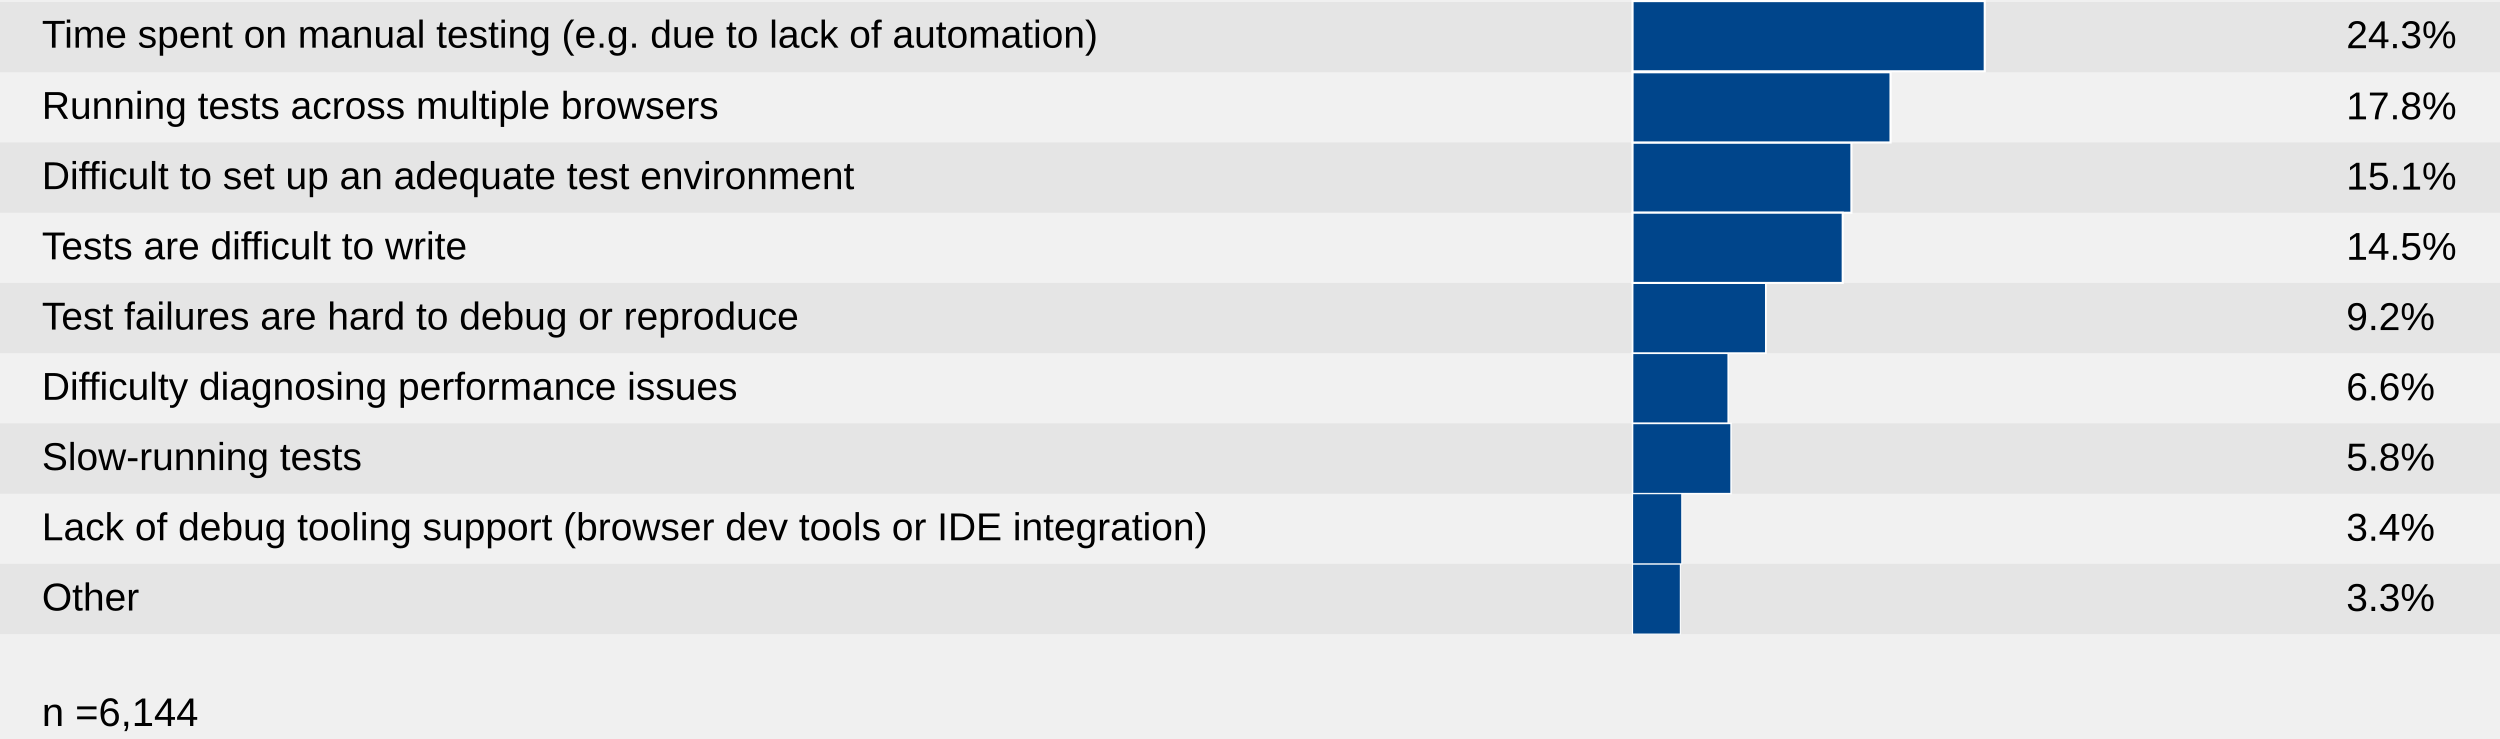
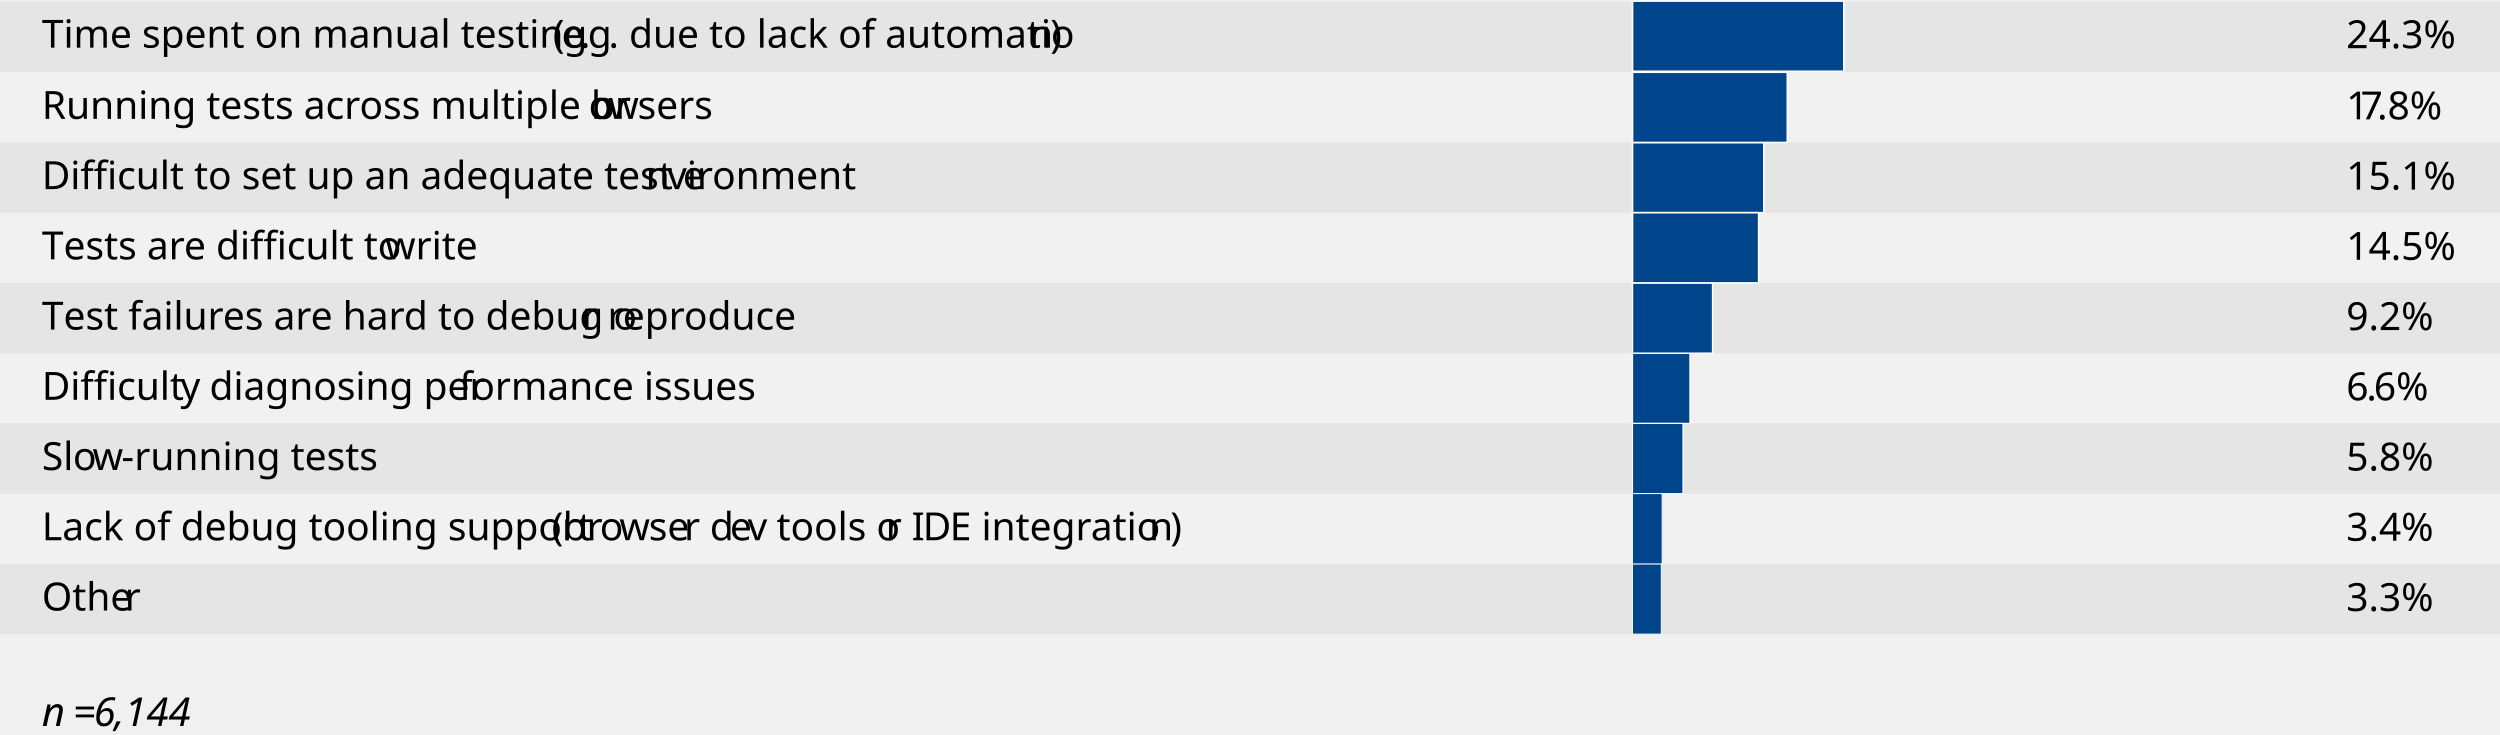
- <svg xmlns="http://www.w3.org/2000/svg" viewBox="0 0 862.4 254.91">
-   <defs>
-     <style>.cls-1,.cls-2{opacity:0.05;}.cls-2{fill:#fff;}.cls-3,.cls-5{font-size:13.42px;}.cls-3,.cls-5,.cls-8{font-family:ArialMT, Arial;}.cls-4{letter-spacing:-0.02em;}.cls-5{letter-spacing:-0.04em;}.cls-6{letter-spacing:0em;}.cls-7{letter-spacing:-0.11em;}.cls-8{font-size:13.77px;}.cls-10,.cls-11,.cls-12,.cls-13,.cls-14,.cls-15,.cls-16,.cls-17,.cls-9{fill:#00458b;stroke:#fff;stroke-miterlimit:10;}.cls-9{stroke-width:0.72px;}.cls-10{stroke-width:0.74px;}.cls-11{stroke-width:0.74px;}.cls-12{stroke-width:0.53px;}.cls-13{stroke-width:0.54px;}.cls-14{stroke-width:0.62px;}.cls-15{stroke-width:0.72px;}.cls-16{stroke-width:0.39px;}.cls-17{stroke-width:0.39px;}</style>
-   </defs>
-   <g id="Layer_2" data-name="Layer 2">
-     <g id="JavaScript">
-       <g id="barTextPercentages">
-         <rect class="cls-1" y="194.51" width="862.4" height="24.23" />
-         <rect class="cls-2" y="170.29" width="862.4" height="24.23" />
-         <rect class="cls-1" y="146.06" width="862.4" height="24.23" />
-         <rect class="cls-2" y="121.83" width="862.4" height="24.23" />
-         <rect class="cls-1" y="97.6" width="862.4" height="24.23" />
-         <rect class="cls-2" y="73.37" width="862.4" height="24.23" />
-         <rect class="cls-1" y="49.15" width="862.4" height="24.23" />
-         <rect class="cls-2" y="24.92" width="862.4" height="24.23" />
-         <rect class="cls-1" y="0.69" width="862.4" height="24.23" />
-         <text class="cls-3" transform="translate(14.45 65.24)">Di<tspan class="cls-4" x="12.67" y="0">f</tspan>
-           <tspan x="16.16" y="0">ficult to set up an adequate test environment</tspan>
-         </text>
-         <text class="cls-3" transform="translate(14.45 41.01)">Running tests across multiple browsers</text>
-         <text class="cls-5" transform="translate(14.45 16.45)">T<tspan class="cls-6" x="7.7" y="0">ime spent on manual testing (e.g. due to lack of automation)</tspan>
-         </text>
-         <text class="cls-3" transform="translate(14.45 137.92)">Di<tspan class="cls-4" x="12.67" y="0">f</tspan>
-           <tspan x="16.16" y="0">ficulty diagnosing performance issues</tspan>
-         </text>
-         <text class="cls-3" transform="translate(14.45 113.69)">
-           <tspan class="cls-7">T</tspan>
-           <tspan x="6.71" y="0">est failures are hard to debug or reproduce</tspan>
-         </text>
-         <text class="cls-3" transform="translate(14.45 89.46)">
-           <tspan class="cls-7">T</tspan>
-           <tspan x="6.71" y="0">ests are di</tspan>
-           <tspan class="cls-4" x="68.61" y="0">f</tspan>
-           <tspan x="72.1" y="0">ficult to write</tspan>
-         </text>
-         <text class="cls-3" transform="translate(14.45 162.15)">Slow-running tests</text>
-         <text class="cls-3" transform="translate(14.45 210.6)">Other</text>
-         <text class="cls-3" transform="translate(14.45 186.37)">Lack of debug tooling support (browser dev tools or IDE integration)</text>
-         <text class="cls-8" transform="translate(14.45 250.44)">n =6,144</text>
-         <rect class="cls-9" x="563.16" y="49.15" width="75.5" height="24.23" />
-         <rect class="cls-10" x="563.16" y="24.92" width="89" height="24.23" />
-         <rect class="cls-11" x="563.16" y="0.37" width="121.5" height="24.23" />
-         <rect class="cls-12" x="563.16" y="121.83" width="33" height="24.23" />
-         <rect class="cls-13" x="563.16" y="146.06" width="34" height="24.23" />
-         <rect class="cls-14" x="563.16" y="97.6" width="46" height="24.23" />
-         <rect class="cls-15" x="563.16" y="73.37" width="72.5" height="24.23" />
-         <rect class="cls-16" x="563.16" y="194.51" width="16.5" height="24.23" />
-         <rect class="cls-17" x="563.16" y="170.29" width="17" height="24.23" />
-         <text class="cls-3" transform="translate(809.37 65.4)">15.1%</text>
-         <text class="cls-3" transform="translate(809.37 16.62)">24.3%</text>
-         <text class="cls-3" transform="translate(809.37 41.17)">17.8%</text>
-         <text class="cls-3" transform="translate(809.37 113.86)">9.2%</text>
-         <text class="cls-3" transform="translate(809.37 138.08)">6.6%</text>
-         <text class="cls-3" transform="translate(809.37 162.31)">5.8%</text>
-         <text class="cls-3" transform="translate(809.37 89.63)">14.5%</text>
-         <text class="cls-3" transform="translate(809.37 210.77)">3.3%</text>
-         <text class="cls-3" transform="translate(809.37 186.54)">3.4%</text>
-       </g>
-     </g>
-   </g>
+ <svg xmlns="http://www.w3.org/2000/svg" width="862.4" height="253.53" viewBox="0 0 862.4 253.53">
+   <rect y="194.51" width="862.4" height="24.23" opacity="0.05" />
+   <rect y="170.29" width="862.4" height="24.23" fill="#fff" opacity="0.05" />
+   <rect y="146.06" width="862.4" height="24.23" opacity="0.05" />
+   <rect y="121.83" width="862.4" height="24.23" fill="#fff" opacity="0.05" />
+   <rect y="97.6" width="862.4" height="24.23" opacity="0.05" />
+   <rect y="73.37" width="862.4" height="24.23" fill="#fff" opacity="0.05" />
+   <rect y="49.15" width="862.4" height="24.23" opacity="0.05" />
+   <rect y="24.92" width="862.4" height="24.23" fill="#fff" opacity="0.05" />
+   <rect y="0.69" width="862.4" height="24.23" opacity="0.05" />
+   <text transform="translate(14.45 65.24)" font-size="13.42" font-family="ZillaSlab-Regular, Zilla Slab">Difficult to set up an adequate test e<tspan x="208.29" y="0" letter-spacing="-0.02em">n</tspan>
+     <tspan x="215.67" y="0">vironment</tspan>
+   </text>
+   <text transform="translate(14.45 41.01)" font-size="13.42" font-family="ZillaSlab-Regular, Zilla Slab">Running tests across multiple br<tspan x="188.61" y="0" letter-spacing="-0.01em">o</tspan>
+     <tspan x="195.36" y="0" letter-spacing="-0.01em">w</tspan>
+     <tspan x="205.49" y="0">sers</tspan>
+   </text>
+   <text transform="translate(14.45 16.45)" font-size="13.42" font-family="ZillaSlab-Regular, Zilla Slab">Time spent on manual testing <tspan x="176.26" y="0" letter-spacing="-0.05em">(</tspan>
+     <tspan x="179.29" y="0">e</tspan>
+     <tspan x="185.6" y="0" letter-spacing="-0.01em">.</tspan>
+     <tspan x="188.32" y="0" letter-spacing="-0.02em">g</tspan>
+     <tspan x="195.46" y="0">. due to lack of automatio</tspan>
+     <tspan x="340.53" y="0" letter-spacing="-0.03em">n</tspan>
+     <tspan x="347.84" y="0">)</tspan>
+   </text>
+   <text transform="translate(14.45 137.92)" font-size="13.42" font-family="ZillaSlab-Regular, Zilla Slab">Difficult<tspan x="47.81" y="0" letter-spacing="-0.02em">y</tspan>
+     <tspan x="54.34" y="0" xml:space="preserve"> diagnosing per</tspan>
+     <tspan x="143.96" y="0" letter-spacing="-0.01em">f</tspan>
+     <tspan x="148.15" y="0" letter-spacing="0em">ormance issues</tspan>
+   </text>
+   <text transform="translate(14.45 113.69)" font-size="13.42" font-family="ZillaSlab-Regular, Zilla Slab">
+     <tspan letter-spacing="-0.06em">T</tspan>
+     <tspan x="7.46" y="0">est failures are hard to debug o</tspan>
+     <tspan x="186.22" y="0" letter-spacing="-0.02em">r</tspan>
+     <tspan x="191.64" y="0" xml:space="preserve"> reproduce</tspan>
+   </text>
+   <text transform="translate(14.45 89.46)" font-size="13.42" font-family="ZillaSlab-Regular, Zilla Slab">
+     <tspan letter-spacing="-0.06em">T</tspan>
+     <tspan x="7.46" y="0">ests are difficult to</tspan>
+     <tspan x="115.64" y="0" letter-spacing="-0.02em"> </tspan>
+     <tspan x="118.37" y="0">write</tspan>
+   </text>
+   <text transform="translate(14.45 162.15)" font-size="13.42" font-family="ZillaSlab-Regular, Zilla Slab">Sl<tspan x="10.72" y="0" letter-spacing="-0.01em">o</tspan>
+     <tspan x="17.47" y="0" letter-spacing="-0.02em">w</tspan>
+     <tspan x="27.47" y="0" letter-spacing="-0.02em">-</tspan>
+     <tspan x="31.88" y="0">running tests</tspan>
+   </text>
+   <text transform="translate(14.45 210.6)" font-size="13.42" font-family="ZillaSlab-Regular, Zilla Slab">Othe<tspan x="28.58" y="0" letter-spacing="-0.02em">r</tspan>
+   </text>
+   <text transform="translate(14.45 186.37)" font-size="13.42" font-family="ZillaSlab-Regular, Zilla Slab">Lack of debug tooling support <tspan x="175.86" y="0" letter-spacing="0.01em">(</tspan>
+     <tspan x="179.66" y="0">br</tspan>
+     <tspan x="192.46" y="0" letter-spacing="-0.01em">o</tspan>
+     <tspan x="199.21" y="0" letter-spacing="-0.01em">w</tspan>
+     <tspan x="209.34" y="0" letter-spacing="0em">se</tspan>
+     <tspan x="221.52" y="0" letter-spacing="-0.02em">r</tspan>
+     <tspan x="226.94" y="0" xml:space="preserve" letter-spacing="0em"> d</tspan>
+     <tspan x="237.35" y="0" letter-spacing="-0.02em">e</tspan>
+     <tspan x="243.42" y="0" letter-spacing="-0.02em">v</tspan>
+     <tspan x="249.93" y="0" xml:space="preserve" letter-spacing="0em"> tools o</tspan>
+     <tspan x="291.09" y="0" letter-spacing="-0.02em">r</tspan>
+     <tspan x="296.52" y="0" xml:space="preserve"> I</tspan>
+     <tspan x="303.88" y="0" letter-spacing="-0.01em">D</tspan>
+     <tspan x="313.18" y="0">E integratio</tspan>
+     <tspan x="381.94" y="0" letter-spacing="-0.03em">n</tspan>
+     <tspan x="389.25" y="0" letter-spacing="0em">)</tspan>
+   </text>
+   <text transform="translate(14.45 250.44)" font-size="13.77" font-family="ZillaSlab-Italic, Zilla Slab" font-style="italic">
+     <tspan letter-spacing="-0.01em">n</tspan>
+     <tspan x="7.07" y="0" xml:space="preserve"> =</tspan>
+     <tspan x="17.88" y="0" letter-spacing="-0.01em">6</tspan>
+     <tspan x="24.98" y="0">,144</tspan>
+   </text>
+   <rect x="563.16" y="49.15" width="45.3" height="24.23" fill="#00458b" stroke="#fff" stroke-miterlimit="10" stroke-width="0.56" />
+   <rect x="563.16" y="24.92" width="53.4" height="24.23" fill="#00458b" stroke="#fff" stroke-miterlimit="10" stroke-width="0.57" />
+   <rect x="563.16" y="0.37" width="72.9" height="24.23" fill="#00458b" stroke="#fff" stroke-miterlimit="10" stroke-width="0.57" />
+   <rect x="563.16" y="121.83" width="19.8" height="24.23" fill="#00458b" stroke="#fff" stroke-miterlimit="10" stroke-width="0.41" />
+   <rect x="563.16" y="146.06" width="17.4" height="24.23" fill="#00458b" stroke="#fff" stroke-miterlimit="10" stroke-width="0.39" />
+   <rect x="563.16" y="97.6" width="27.6" height="24.23" fill="#00458b" stroke="#fff" stroke-miterlimit="10" stroke-width="0.48" />
+   <rect x="563.16" y="73.37" width="43.5" height="24.23" fill="#00458b" stroke="#fff" stroke-miterlimit="10" stroke-width="0.56" />
+   <rect x="563.16" y="194.51" width="9.9" height="24.23" fill="#00458b" stroke="#fff" stroke-miterlimit="10" stroke-width="0.31" />
+   <rect x="563.16" y="170.29" width="10.2" height="24.23" fill="#00458b" stroke="#fff" stroke-miterlimit="10" stroke-width="0.3" />
+   <text transform="translate(809.37 65.4)" font-size="13.42" font-family="ZillaSlab-Regular, Zilla Slab">15.1%</text>
+   <text transform="translate(809.37 16.62)" font-size="13.42" font-family="ZillaSlab-Regular, Zilla Slab">24.3%</text>
+   <text transform="translate(809.37 41.17)" font-size="13.42" font-family="ZillaSlab-Regular, Zilla Slab">
+     <tspan letter-spacing="-0.02em">1</tspan>
+     <tspan x="4.94" y="0" letter-spacing="-0.05em">7</tspan>
+     <tspan x="10.64" y="0">.8%</tspan>
+   </text>
+   <text transform="translate(809.37 113.86)" font-size="13.42" font-family="ZillaSlab-Regular, Zilla Slab">9.2%</text>
+   <text transform="translate(809.37 138.08)" font-size="13.42" font-family="ZillaSlab-Regular, Zilla Slab">
+     <tspan letter-spacing="-0.01em">6</tspan>
+     <tspan x="6.94" y="0" letter-spacing="-0.02em">.</tspan>
+     <tspan x="9.51" y="0">6%</tspan>
+   </text>
+   <text transform="translate(809.37 162.31)" font-size="13.42" font-family="ZillaSlab-Regular, Zilla Slab">5.8%</text>
+   <text transform="translate(809.37 89.63)" font-size="13.42" font-family="ZillaSlab-Regular, Zilla Slab">14.5%</text>
+   <text transform="translate(809.37 210.77)" font-size="13.42" font-family="ZillaSlab-Regular, Zilla Slab">3.3%</text>
+   <text transform="translate(809.37 186.54)" font-size="13.42" font-family="ZillaSlab-Regular, Zilla Slab">3.4%</text>
</svg>
